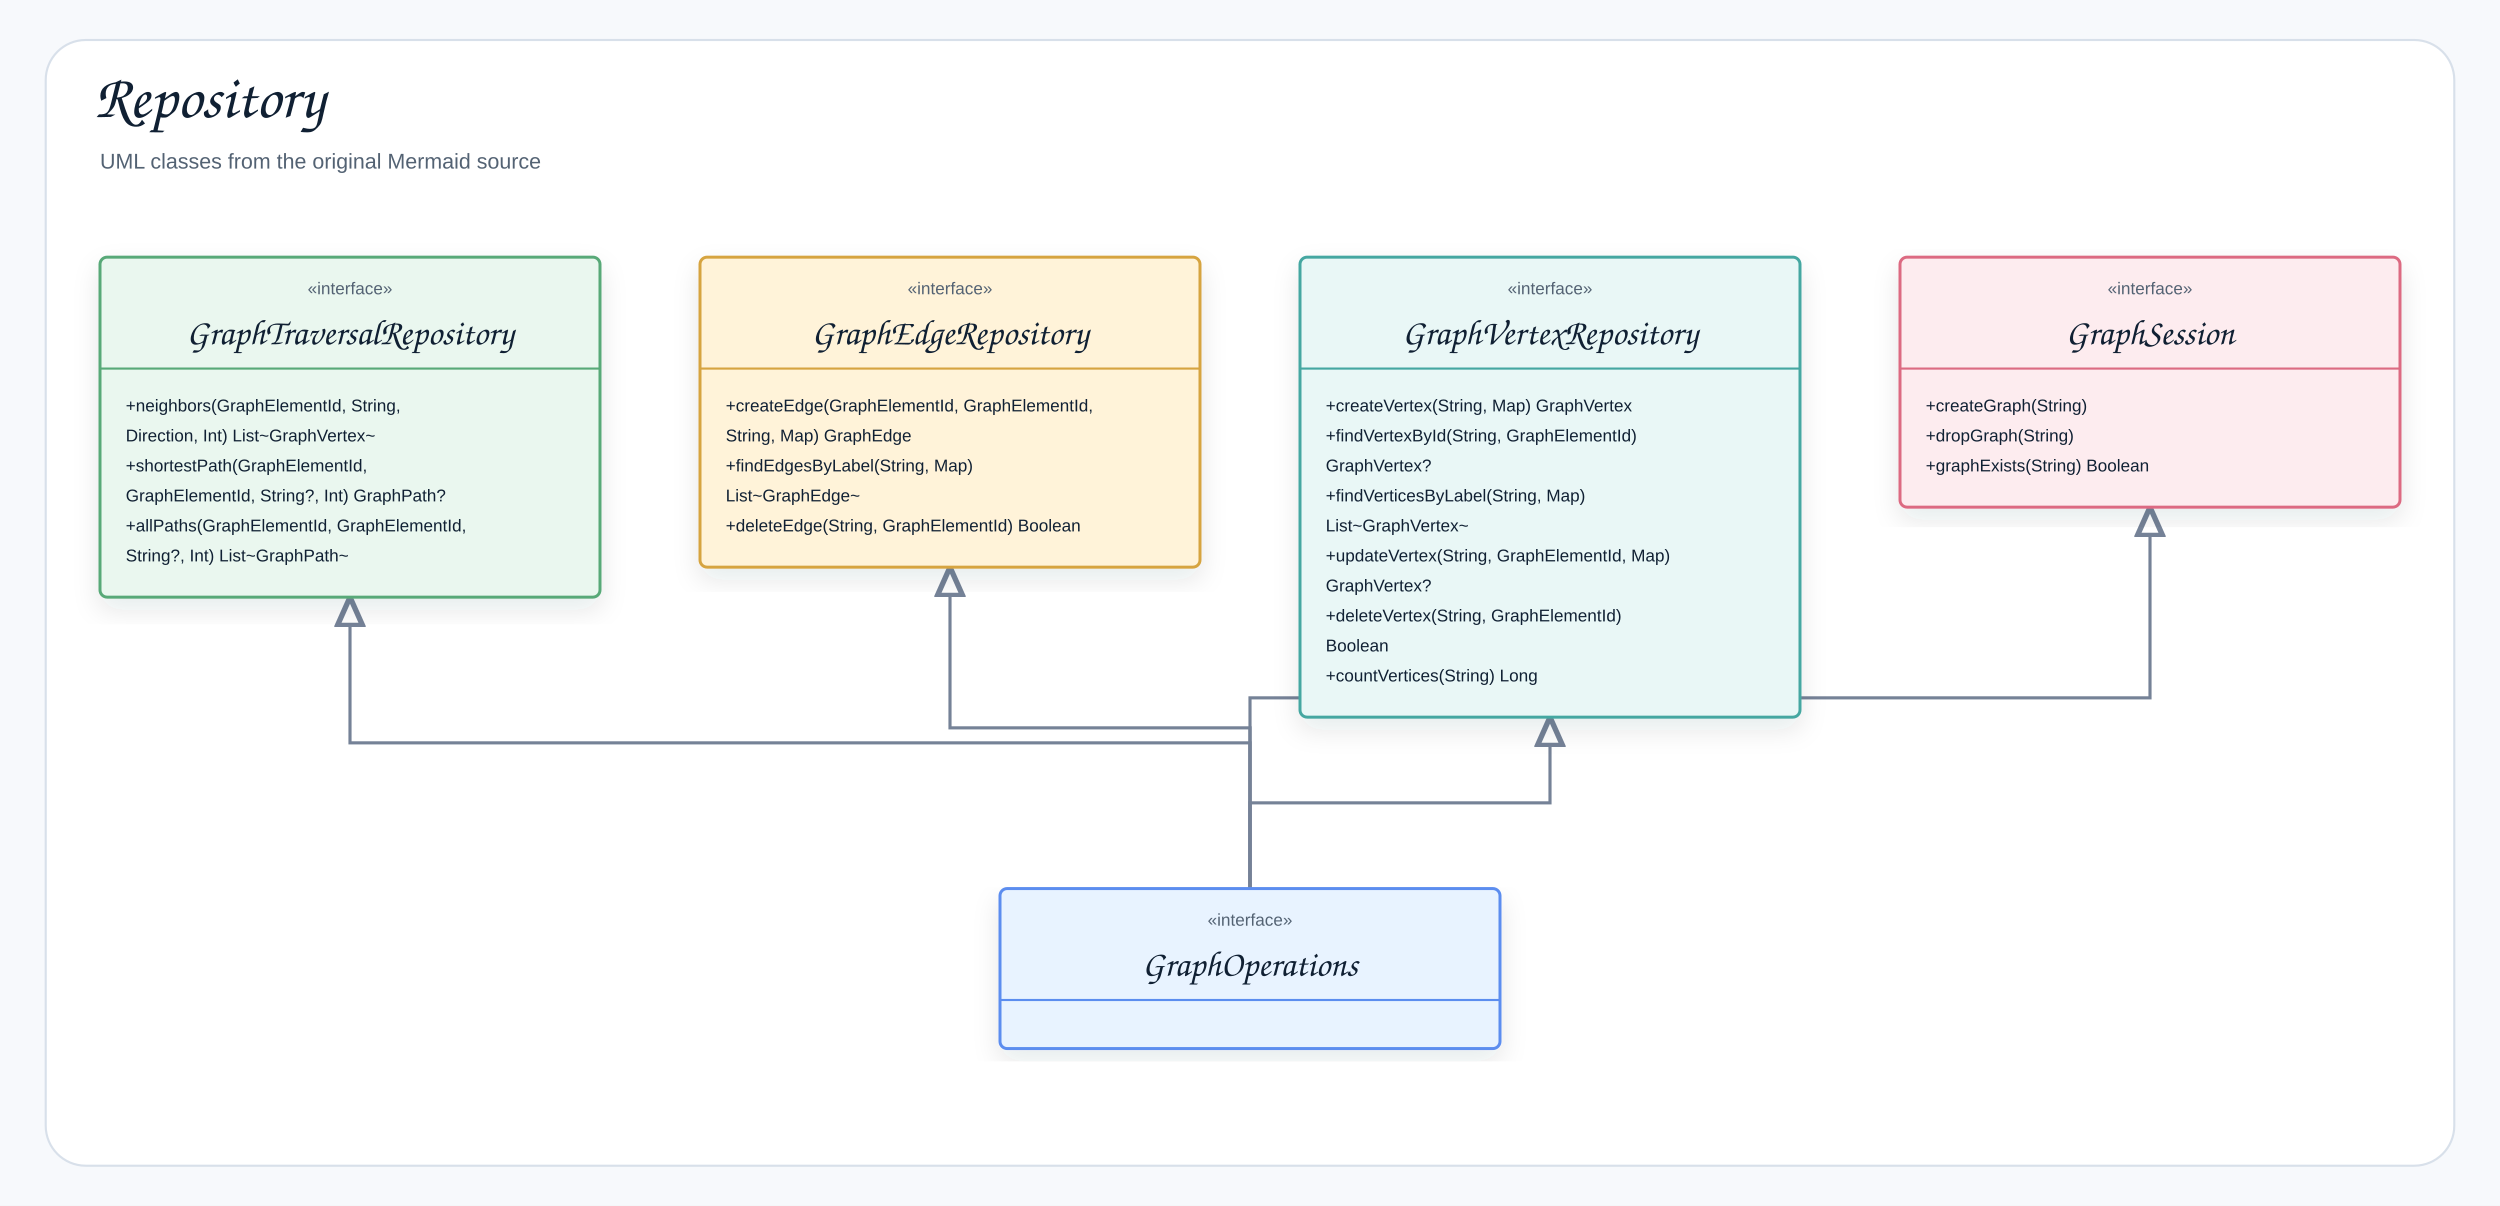
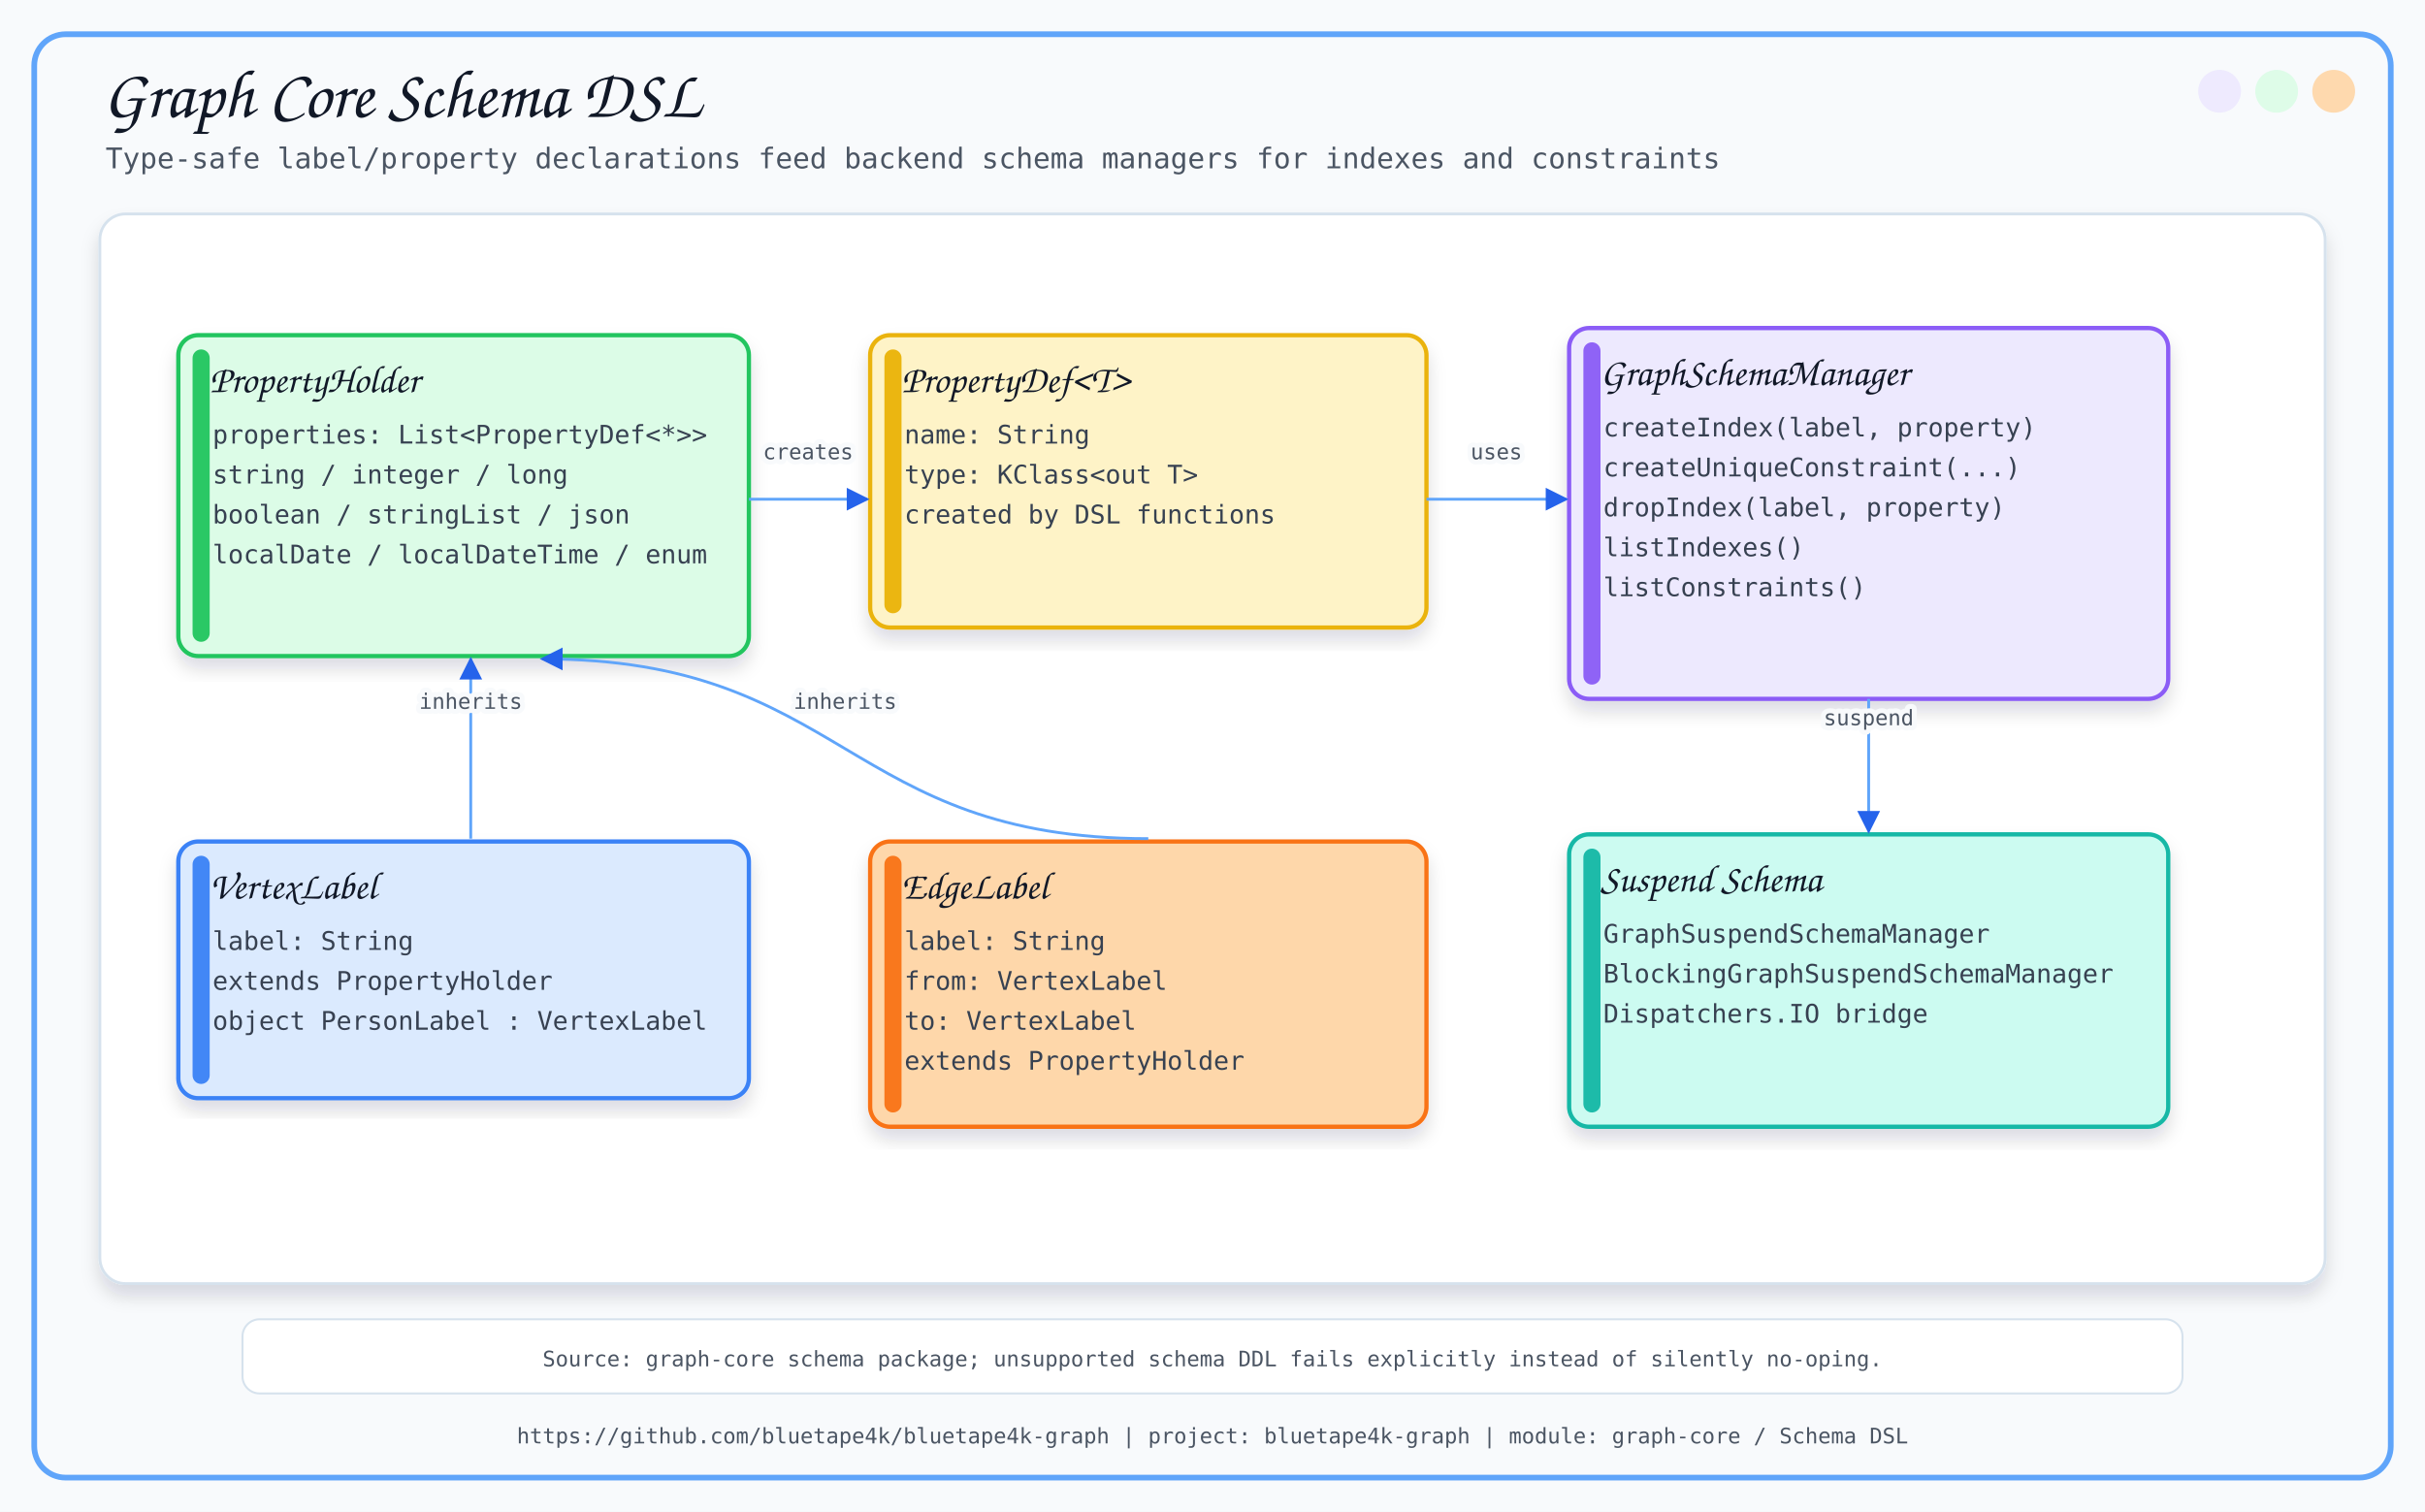
- <svg xmlns="http://www.w3.org/2000/svg" width="1750" height="844" viewBox="0 0 1750 844" role="img" aria-label="Repository">
+ <svg xmlns="http://www.w3.org/2000/svg" width="1700" height="1060" viewBox="0 0 1700 1060">
  <defs>
-     <filter id="shadow" x="-8%" y="-8%" width="116%" height="116%">
-       <feDropShadow dx="0" dy="8" stdDeviation="9" flood-color="#1f2937" flood-opacity="0.10" />
+     <filter id="softShadow" x="-8%" y="-8%" width="116%" height="116%">
+       <feDropShadow dx="0" dy="8" stdDeviation="6" flood-color="#0F172A" flood-opacity="0.14" />
    </filter>
-     <marker id="openArrow" markerWidth="10" markerHeight="8" refX="8.5" refY="4" orient="auto" markerUnits="strokeWidth">
-       <path d="M 1 1 L 8.5 4 L 1 7" fill="none" stroke="#758297" stroke-width="1.7" stroke-linecap="round" stroke-linejoin="round" />
+     <marker id="arrow" viewBox="0 0 10 10" refX="9" refY="5" markerWidth="8" markerHeight="8" orient="auto-start-reverse">
+       <path d="M 0 0 L 10 5 L 0 10 z" fill="#2563EB" />
    </marker>
-     <marker id="inherit" markerWidth="11" markerHeight="10" refX="9.5" refY="5" orient="auto" markerUnits="strokeWidth">
-       <path d="M 0.5 1 L 9.5 5 L 0.5 9 Z" fill="#ffffff" stroke="#758297" stroke-width="1.7" />
-     </marker>
-     <style>
-     .canvas{fill:#f7f9fc}.frame{fill:#fff;stroke:#d8e0ea;stroke-width:1.5}
-     .title{font-family:"Architects Daughter","Comic Sans MS","Comic Sans",cursive;font-size:43px;font-weight:400;fill:#102033}
-     .subtitle{font-family:"Comic Sans MS","Comic Sans","Comic Neue",Arial,sans-serif;font-size:15px;font-weight:400;fill:#536273}
-     .label{font-family:"Architects Daughter","Comic Sans MS","Comic Sans",cursive;font-size:25px;font-weight:400;fill:#102033}
-     .smallLabel{font-family:"Architects Daughter","Comic Sans MS","Comic Sans",cursive;font-size:21px;font-weight:400;fill:#102033}
-     .mono{font-family:"Comic Sans MS","Comic Sans","Comic Neue",Arial,sans-serif;font-size:12px;font-weight:400;fill:#102033}
-     .small{font-family:"Comic Sans MS","Comic Sans","Comic Neue",Arial,sans-serif;font-size:12px;font-weight:400;fill:#536273}
-     .strong{font-family:"Comic Sans MS","Comic Sans","Comic Neue",Arial,sans-serif;font-size:13px;font-weight:400;fill:#102033}
-     .card{stroke-width:2.1;filter:url(#shadow)}.compartment{stroke-width:1.5;fill:none}
-     .line{stroke:#758297;stroke-width:2.1;fill:none;marker-end:url(#openArrow)}
-     .plainLine{stroke:#758297;stroke-width:2.1;fill:none}
-     .dashed{stroke:#758297;stroke-width:2.1;stroke-dasharray:7 6;fill:none;marker-end:url(#openArrow)}
-     .inheritLine{stroke:#758297;stroke-width:2.2;fill:none;marker-end:url(#inherit)}
-     .implLine{stroke:#758297;stroke-width:2.2;stroke-dasharray:8 7;fill:none;marker-end:url(#inherit)}
-   </style>
  </defs>
-   <rect class="canvas" width="1750" height="844" />
-   <rect class="frame" x="32" y="28" width="1686" height="788" rx="28" />
-   <text class="title" x="66" y="82">Repository</text>
-   <text class="subtitle" x="70" y="118">UML classes from the original Mermaid source</text>
-   <path class="inheritLine" d="M875 622 L875 520 L245 520 L245 418" />
-   <path class="inheritLine" d="M875 622 L875 509.5 L665 509.5 L665 397" />
-   <path class="inheritLine" d="M875 622 L875 562 L1085 562 L1085 502" />
-   <path class="inheritLine" d="M875 622 L875 488.5 L1505 488.5 L1505 355" />
-   <g transform="translate(700,622)">
-     <rect class="card" x="0" y="0" width="350" height="112" rx="5" fill="#E8F3FF" stroke="#5B8DEF" />
-     <line class="compartment" x1="0" y1="78" x2="350" y2="78" stroke="#5B8DEF" />
-     <text class="small" x="175" y="26" text-anchor="middle">«interface»</text>
-     <text class="label" x="175" y="61" text-anchor="middle">GraphOperations</text>
-   </g>
-   <g transform="translate(70,180)">
-     <rect class="card" x="0" y="0" width="350" height="238" rx="5" fill="#EAF7EF" stroke="#58A978" />
-     <line class="compartment" x1="0" y1="78" x2="350" y2="78" stroke="#58A978" />
-     <text class="small" x="175" y="26" text-anchor="middle">«interface»</text>
-     <text class="label" x="175" y="61" text-anchor="middle">GraphTraversalRepository</text>
-     <text class="mono" x="18" y="108">+neighbors(GraphElementId, String,</text>
-     <text class="mono" x="18" y="129">Direction, Int) List~GraphVertex~</text>
-     <text class="mono" x="18" y="150">+shortestPath(GraphElementId,</text>
-     <text class="mono" x="18" y="171">GraphElementId, String?, Int) GraphPath?</text>
-     <text class="mono" x="18" y="192">+allPaths(GraphElementId, GraphElementId,</text>
-     <text class="mono" x="18" y="213">String?, Int) List~GraphPath~</text>
-   </g>
-   <g transform="translate(490,180)">
-     <rect class="card" x="0" y="0" width="350" height="217" rx="5" fill="#FFF3D9" stroke="#D6A441" />
-     <line class="compartment" x1="0" y1="78" x2="350" y2="78" stroke="#D6A441" />
-     <text class="small" x="175" y="26" text-anchor="middle">«interface»</text>
-     <text class="label" x="175" y="61" text-anchor="middle">GraphEdgeRepository</text>
-     <text class="mono" x="18" y="108">+createEdge(GraphElementId, GraphElementId,</text>
-     <text class="mono" x="18" y="129">String, Map) GraphEdge</text>
-     <text class="mono" x="18" y="150">+findEdgesByLabel(String, Map)</text>
-     <text class="mono" x="18" y="171">List~GraphEdge~</text>
-     <text class="mono" x="18" y="192">+deleteEdge(String, GraphElementId) Boolean</text>
-   </g>
-   <g transform="translate(1330,180)">
-     <rect class="card" x="0" y="0" width="350" height="175" rx="5" fill="#FDECEF" stroke="#DC6B82" />
-     <line class="compartment" x1="0" y1="78" x2="350" y2="78" stroke="#DC6B82" />
-     <text class="small" x="175" y="26" text-anchor="middle">«interface»</text>
-     <text class="label" x="175" y="61" text-anchor="middle">GraphSession</text>
-     <text class="mono" x="18" y="108">+createGraph(String)</text>
-     <text class="mono" x="18" y="129">+dropGraph(String)</text>
-     <text class="mono" x="18" y="150">+graphExists(String) Boolean</text>
-   </g>
-   <g transform="translate(910,180)">
-     <rect class="card" x="0" y="0" width="350" height="322" rx="5" fill="#E9F7F6" stroke="#45A7A1" />
-     <line class="compartment" x1="0" y1="78" x2="350" y2="78" stroke="#45A7A1" />
-     <text class="small" x="175" y="26" text-anchor="middle">«interface»</text>
-     <text class="label" x="175" y="61" text-anchor="middle">GraphVertexRepository</text>
-     <text class="mono" x="18" y="108">+createVertex(String, Map) GraphVertex</text>
-     <text class="mono" x="18" y="129">+findVertexById(String, GraphElementId)</text>
-     <text class="mono" x="18" y="150">GraphVertex?</text>
-     <text class="mono" x="18" y="171">+findVerticesByLabel(String, Map)</text>
-     <text class="mono" x="18" y="192">List~GraphVertex~</text>
-     <text class="mono" x="18" y="213">+updateVertex(String, GraphElementId, Map)</text>
-     <text class="mono" x="18" y="234">GraphVertex?</text>
-     <text class="mono" x="18" y="255">+deleteVertex(String, GraphElementId)</text>
-     <text class="mono" x="18" y="276">Boolean</text>
-     <text class="mono" x="18" y="297">+countVertices(String) Long</text>
-   </g>
+   <style>
+       .title { font-family: 'Architects Daughter', cursive; font-size: 48px; fill: #111827; }
+       .subtitle { font-family: 'Comic Mono', monospace; font-size: 20px; fill: #4B5563; }
+       .label { font-family: 'Architects Daughter', cursive; font-size: 27px; fill: #111827; }
+       .small { font-family: 'Comic Mono', monospace; font-size: 18px; fill: #374151; }
+       .tiny { font-family: 'Comic Mono', monospace; font-size: 15px; fill: #4B5563; }
+       .card { filter: url(#softShadow); }
+       .line { stroke: #2563EB; stroke-width: 3; fill: none; marker-end: url(#arrow); }
+       .thin { stroke: #60A5FA; stroke-width: 2; fill: none; marker-end: url(#arrow); }
+       .dash { stroke: #64748B; stroke-width: 2; stroke-dasharray: 8 8; fill: none; marker-end: url(#arrow); }
+     </style>
+   <rect x="0" y="0" width="1700" height="1060" fill="#F8FAFC" />
+   <rect x="24" y="24" width="1652" height="1012" rx="22" fill="none" stroke="#60A5FA" stroke-width="4" />
+   <circle cx="1636" cy="64" r="15" fill="#FED7AA" opacity="0.95" />
+   <circle cx="1596" cy="64" r="15" fill="#DCFCE7" opacity="0.95" />
+   <circle cx="1556" cy="64" r="15" fill="#EDE9FE" opacity="0.95" />
+   <text x="72" y="82" class="title">Graph Core Schema DSL</text>
+   <text x="74" y="118" class="subtitle">Type-safe label/property declarations feed backend schema managers for indexes and constraints</text>
+   <text x="850.0" y="1012" text-anchor="middle" class="tiny">https://github.com/bluetape4k/bluetape4k-graph | project: bluetape4k-graph | module: graph-core / Schema DSL</text>
+   <rect x="70" y="150" width="1560" height="750" rx="18" fill="#FFFFFF" stroke="#D6E2ED" stroke-width="2" filter="url(#softShadow)" />
+   <rect x="125" y="235" width="400" height="225" rx="14" fill="#DCFCE7" stroke="#22C55E" stroke-width="3" class="card" />
+   <rect x="135" y="245" width="12" height="205" rx="6" fill="#22C55E" opacity="0.95" />
+   <text x="147" y="275" class="label">PropertyHolder</text>
+   <text x="149" y="311" class="small">properties: List&lt;PropertyDef&lt;*&gt;&gt;</text>
+   <text x="149" y="339" class="small">string / integer / long</text>
+   <text x="149" y="367" class="small">boolean / stringList / json</text>
+   <text x="149" y="395" class="small">localDate / localDateTime / enum</text>
+   <rect x="610" y="235" width="390" height="205" rx="14" fill="#FEF3C7" stroke="#EAB308" stroke-width="3" class="card" />
+   <rect x="620" y="245" width="12" height="185" rx="6" fill="#EAB308" opacity="0.95" />
+   <text x="632" y="275" class="label">PropertyDef&lt;T&gt;</text>
+   <text x="634" y="311" class="small">name: String</text>
+   <text x="634" y="339" class="small">type: KClass&lt;out T&gt;</text>
+   <text x="634" y="367" class="small">created by DSL functions</text>
+   <rect x="1100" y="230" width="420" height="260" rx="14" fill="#EDE9FE" stroke="#8B5CF6" stroke-width="3" class="card" />
+   <rect x="1110" y="240" width="12" height="240" rx="6" fill="#8B5CF6" opacity="0.95" />
+   <text x="1122" y="270" class="label">GraphSchemaManager</text>
+   <text x="1124" y="306" class="small">createIndex(label, property)</text>
+   <text x="1124" y="334" class="small">createUniqueConstraint(...)</text>
+   <text x="1124" y="362" class="small">dropIndex(label, property)</text>
+   <text x="1124" y="390" class="small">listIndexes()</text>
+   <text x="1124" y="418" class="small">listConstraints()</text>
+   <rect x="125" y="590" width="400" height="180" rx="14" fill="#DBEAFE" stroke="#3B82F6" stroke-width="3" class="card" />
+   <rect x="135" y="600" width="12" height="160" rx="6" fill="#3B82F6" opacity="0.95" />
+   <text x="147" y="630" class="label">VertexLabel</text>
+   <text x="149" y="666" class="small">label: String</text>
+   <text x="149" y="694" class="small">extends PropertyHolder</text>
+   <text x="149" y="722" class="small">object PersonLabel : VertexLabel</text>
+   <rect x="610" y="590" width="390" height="200" rx="14" fill="#FED7AA" stroke="#F97316" stroke-width="3" class="card" />
+   <rect x="620" y="600" width="12" height="180" rx="6" fill="#F97316" opacity="0.95" />
+   <text x="632" y="630" class="label">EdgeLabel</text>
+   <text x="634" y="666" class="small">label: String</text>
+   <text x="634" y="694" class="small">from: VertexLabel</text>
+   <text x="634" y="722" class="small">to: VertexLabel</text>
+   <text x="634" y="750" class="small">extends PropertyHolder</text>
+   <rect x="1100" y="585" width="420" height="205" rx="14" fill="#CCFBF1" stroke="#14B8A6" stroke-width="3" class="card" />
+   <rect x="1110" y="595" width="12" height="185" rx="6" fill="#14B8A6" opacity="0.95" />
+   <text x="1122" y="625" class="label">Suspend Schema</text>
+   <text x="1124" y="661" class="small">GraphSuspendSchemaManager</text>
+   <text x="1124" y="689" class="small">BlockingGraphSuspendSchemaManager</text>
+   <text x="1124" y="717" class="small">Dispatchers.IO bridge</text>
+   <path d="M 525 350 C 566.5 350, 566.5 350, 608 350" class="thin" />
+   <text x="566.5" y="322.0" text-anchor="middle" class="tiny" stroke="#F8FAFC" stroke-width="7" stroke-linejoin="round">creates</text>
+   <text x="566.5" y="322.0" text-anchor="middle" class="tiny">creates</text>
+   <path d="M 330 588 C 330.0 588, 330.0 462, 330 462" class="thin" />
+   <text x="330.0" y="497.0" text-anchor="middle" class="tiny" stroke="#F8FAFC" stroke-width="7" stroke-linejoin="round">inherits</text>
+   <text x="330.0" y="497.0" text-anchor="middle" class="tiny">inherits</text>
+   <path d="M 805 588 C 592.5 588, 592.5 462, 380 462" class="thin" />
+   <text x="592.5" y="497.0" text-anchor="middle" class="tiny" stroke="#F8FAFC" stroke-width="7" stroke-linejoin="round">inherits</text>
+   <text x="592.5" y="497.0" text-anchor="middle" class="tiny">inherits</text>
+   <path d="M 1000 350 C 1049.0 350, 1049.0 350, 1098 350" class="thin" />
+   <text x="1049.0" y="322.0" text-anchor="middle" class="tiny" stroke="#F8FAFC" stroke-width="7" stroke-linejoin="round">uses</text>
+   <text x="1049.0" y="322.0" text-anchor="middle" class="tiny">uses</text>
+   <path d="M 1310 490 C 1310.0 490, 1310.0 583, 1310 583" class="thin" />
+   <text x="1310.0" y="508.5" text-anchor="middle" class="tiny" stroke="#F8FAFC" stroke-width="7" stroke-linejoin="round">suspend</text>
+   <text x="1310.0" y="508.5" text-anchor="middle" class="tiny">suspend</text>
+   <rect x="170" y="925" width="1360" height="52" rx="12" fill="#FFFFFF" stroke="#D6E2ED" stroke-width="1.4" />
+   <text x="850" y="958" text-anchor="middle" class="tiny">Source: graph-core schema package; unsupported schema DDL fails explicitly instead of silently no-oping.</text>
</svg>
